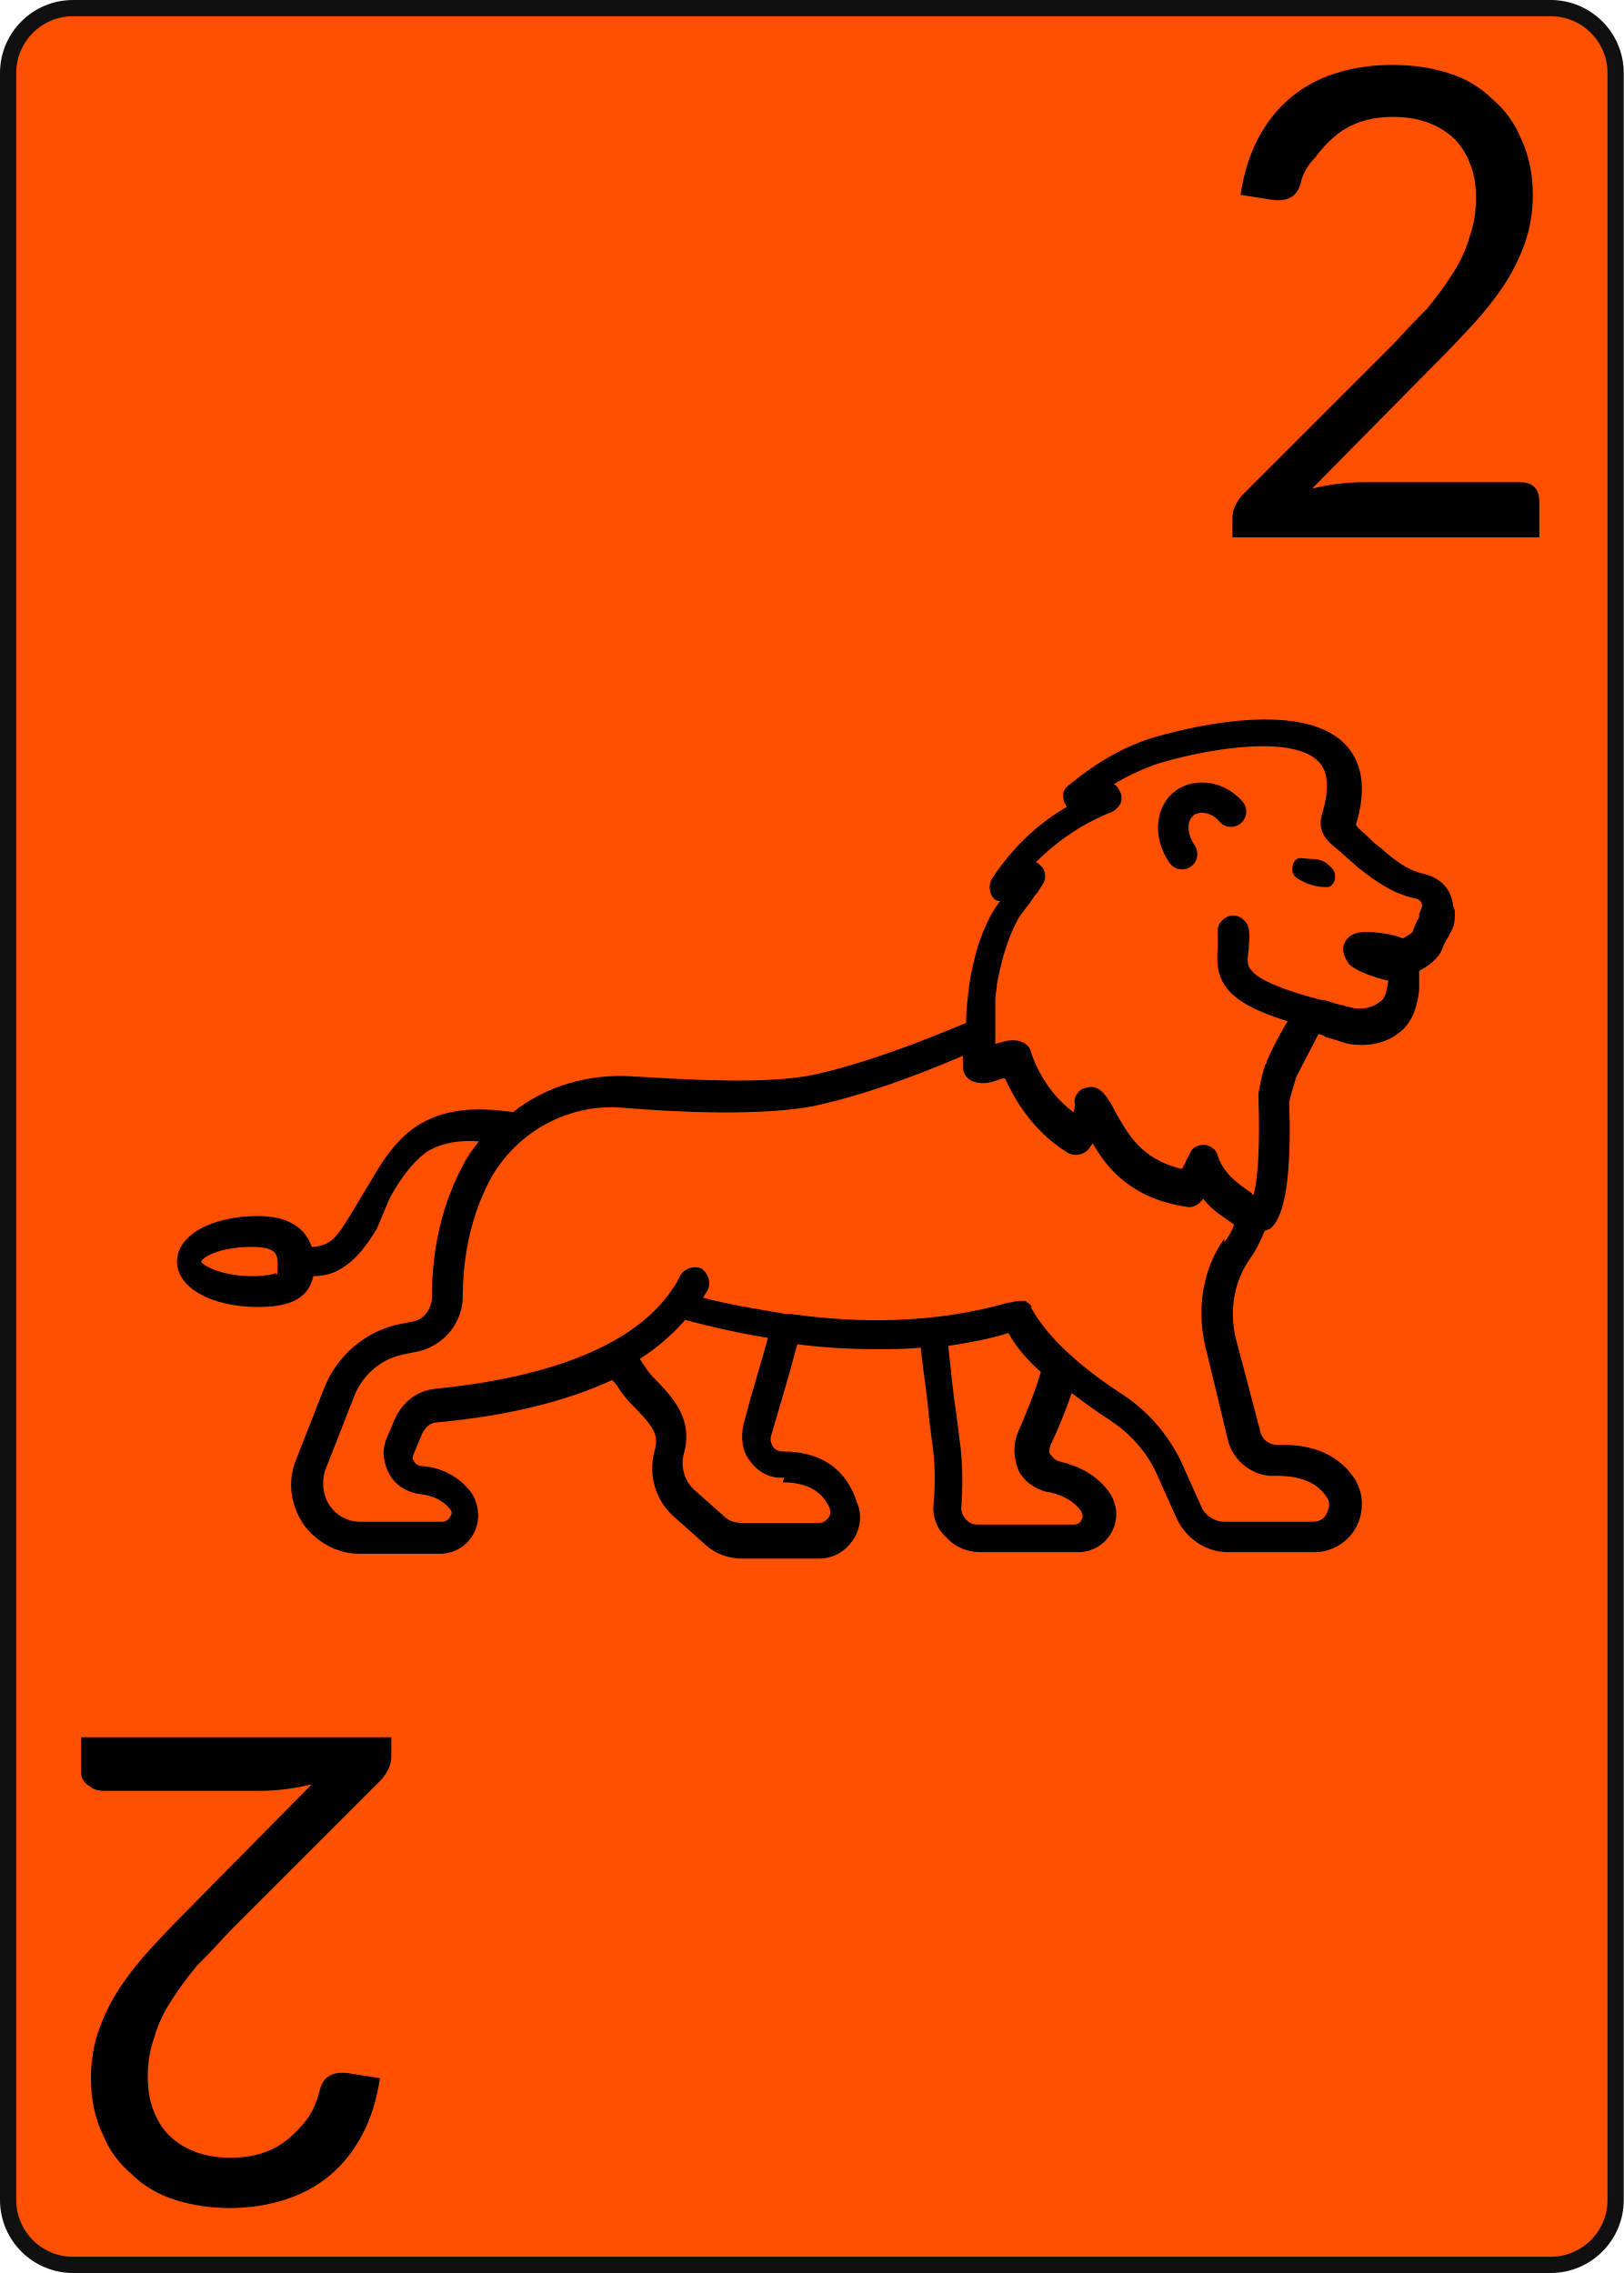
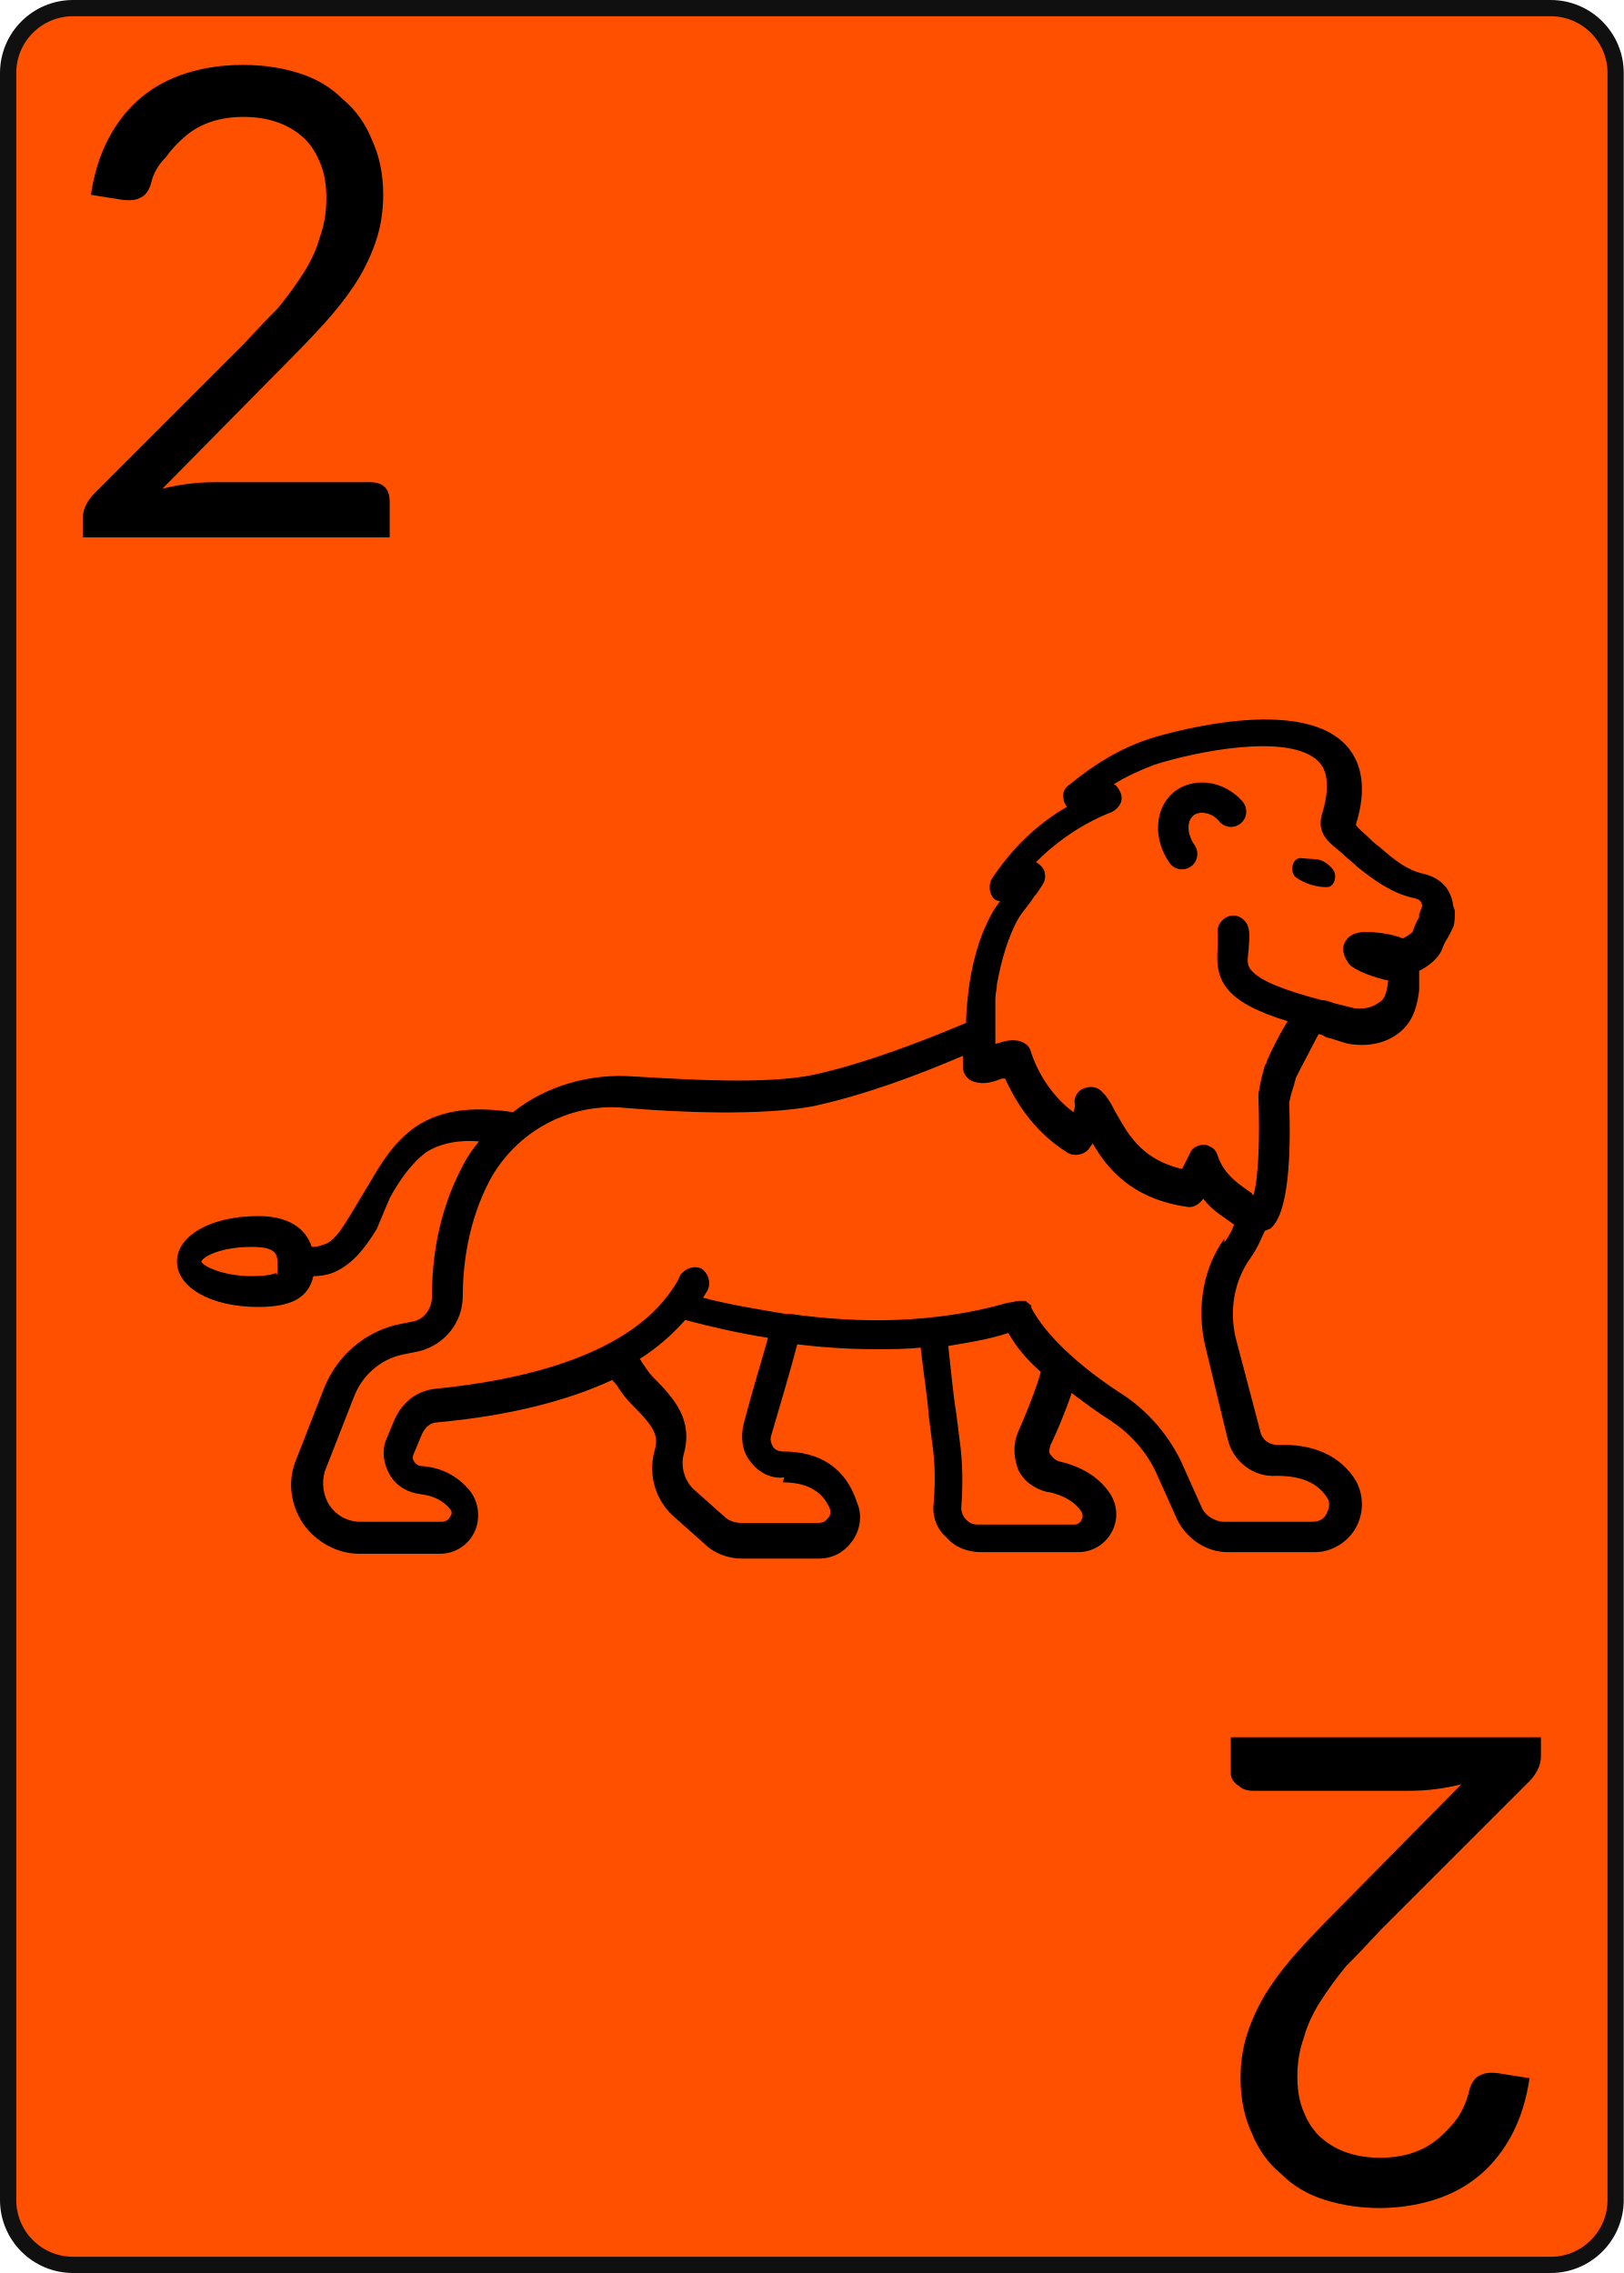
<svg xmlns="http://www.w3.org/2000/svg" width="100px" height="140px" viewbox="0 0 100 140">
  <rect x="0.5" y="0.5" width="99px" height="139px" rx="4px" ry="4px" style="fill:#ff5000;stroke-width:1px;stroke:#101010" />
  <g id="lion">
    <path style="fill:#000000;stroke:none" d="m 89.5,55.8 c -0.2,-1.6 -1.5,-1.9 -1.9,-2.0 -0.9,-0.2 -1.7,-0.8 -2.6,-1.6 -0.3,-0.2 -0.6,-0.5 -0.8,-0.7 -0.2,-0.2 -0.5,-0.4 -0.7,-0.7 0.7,-2.2 0.4,-3.9 -0.7,-5.0 -3.1,-3.1 -11.7,-0.4 -12.0,-0.3 -1.8,0.6 -3.3,1.5 -4.9,2.8 -0.3,0.2 -0.5,0.5 -0.4,0.9 0,0.2 0.1,0.3 0.2,0.5 -1.9,1.1 -3.4,2.6 -4.6,4.4 -0.2,0.3 -0.2,0.8 0,1.1 0.1,0.2 0.3,0.3 0.5,0.3 -0.1,0.1 -0.2,0.3 -0.3,0.4 -0.8,1.3 -1.3,2.8 -1.6,4.7 -0.1,0.8 -0.2,1.6 -0.2,2.4 -2.6,1.1 -6.2,2.5 -9.4,3.2 -2.9,0.6 -7.7,0.3 -11.1,0.1 -2.7,-0.2 -5.4,0.6 -7.4,2.2 -2.1,-0.3 -4.2,-0.3 -6.0,0.9 -1.3,0.9 -2.1,2.2 -2.8,3.4 l -1.2,2.0 c -0.5,0.8 -0.9,1.5 -1.5,1.8 -0.3,0.1 -0.5,0.2 -0.9,0.2 -0.4,-1.2 -1.5,-1.9 -3.3,-1.9 -2.9,0 -5.0,1.2 -5.0,2.8 0,1.6 2.1,2.8 5.0,2.8 2.1,0 3.1,-0.6 3.4,-1.9 0.5,0 1.1,-0.1 1.6,-0.4 1.1,-0.6 1.8,-1.7 2.3,-2.5 L 24.0,73.8 c 0.6,-1.1 1.3,-2.1 2.2,-2.8 0.9,-0.6 2.1,-0.8 3.3,-0.7 -0.4,0.5 -0.7,0.9 -1.0,1.5 -1.6,3.0 -1.9,6.0 -1.9,8.1 0,0.7 -0.5,1.4 -1.2,1.5 l -1.0,0.2 c -2.0,0.5 -3.6,1.9 -4.4,3.8 l -1.8,4.6 c -0.5,1.3 -0.3,2.7 0.5,3.9 0.8,1.1 2.1,1.8 3.4,1.8 h 5.0 c 0.9,0 1.7,-0.5 2.1,-1.3 0.4,-0.8 0.3,-1.8 -0.2,-2.5 -0.7,-0.9 -1.7,-1.5 -3.0,-1.6 -0.2,0 -0.4,-0.1 -0.5,-0.3 -0.1,-0.1 -0.1,-0.3 0,-0.5 l 0.5,-1.2 c 0.2,-0.4 0.5,-0.7 1.0,-0.7 4.3,-0.4 7.9,-1.3 10.7,-2.6 0.1,0.1 0.3,0.3 0.4,0.5 0.2,0.3 0.5,0.7 0.8,1.0 1.4,1.4 1.7,1.9 1.4,2.9 -0.4,1.5 0.1,3.1 1.3,4.1 l 1.8,1.6 c 0.6,0.6 1.5,0.9 2.3,0.9 l 4.7,0 c 0.9,0 1.6,-0.4 2.1,-1.1 0.5,-0.7 0.6,-1.6 0.3,-2.3 C 52.1,90.4 50.5,89.4 48.2,89.4 c -0.2,0 -0.5,-0.1 -0.6,-0.3 -0.1,-0.2 -0.2,-0.4 -0.1,-0.7 0.7,-2.4 1.1,-3.7 1.6,-5.6 1.6,0.2 3.2,0.3 4.9,0.3 0.9,0 1.8,0 2.7,-0.1 0.2,1.8 0.4,2.9 0.5,4.2 l 0.2,1.6 c 0.2,1.3 0.2,2.5 0.1,3.8 -0.1,0.8 0.2,1.6 0.8,2.1 0.5,0.6 1.3,0.9 2.1,0.9 l 6.0,0 c 0.9,0 1.7,-0.5 2.1,-1.3 0.4,-0.8 0.3,-1.7 -0.2,-2.4 -0.7,-1.0 -1.8,-1.6 -3.1,-1.9 -0.3,-0.1 -0.4,-0.3 -0.5,-0.4 -0.1,-0.1 -0.1,-0.3 0,-0.6 0.3,-0.6 0.9,-2.0 1.3,-3.2 0.8,0.6 1.6,1.2 2.4,1.7 1.2,0.8 2.2,1.9 2.8,3.2 l 1.3,2.9 c 0.6,1.2 1.8,2.0 3.1,2.0 h 5.4 c 1.0,0 2.0,-0.6 2.5,-1.5 0.5,-0.9 0.5,-2.0 0,-2.9 -0.9,-1.5 -2.6,-2.3 -4.8,-2.2 -0.5,0 -1.0,-0.3 -1.1,-0.9 L 76.1,82.4 c -0.4,-1.7 -0.1,-3.5 0.9,-4.9 0.5,-0.7 0.7,-1.3 0.9,-1.7 0.1,0 0.2,-0.1 0.3,-0.1 1.2,-0.9 1.3,-4.7 1.2,-7.8 0.1,-0.5 0.2,-0.8 0.3,-1.1 0,-0.1 0.1,-0.3 0.1,-0.4 0.5,-1.0 1.1,-2.1 1.4,-2.7 0.2,0 0.3,0.1 0.5,0.2 0.5,0.1 0.9,0.3 1.4,0.4 1.3,0.2 2.4,-0.1 3.2,-0.8 0.8,-0.7 1.0,-1.7 1.1,-2.5 0,-0.3 0,-0.5 0,-0.7 v -0.3 c 0,0 0,-0.1 0,-0.2 0.6,-0.3 1.2,-0.8 1.4,-1.3 0.1,-0.3 0.2,-0.5 0.4,-0.8 0.1,-0.2 0.2,-0.4 0.3,-0.6 0.1,-0.3 0.1,-0.6 0.1,-1.0 z M 17.0,78.4 c 0,0 -0.3,0.2 -1.5,0.2 -1.9,0 -3.1,-0.7 -3.1,-0.9 0.1,-0.3 1.2,-0.9 3.1,-0.9 1.6,0 1.6,0.5 1.6,1.2 0,0.4 0,0.5 -0.1,0.5 z m 31.2,12.9 c 2.2,0 2.7,1.2 2.9,1.6 0.1,0.3 0,0.5 -0.1,0.6 -0.1,0.1 -0.2,0.3 -0.6,0.3 H 45.7 c -0.4,0 -0.8,-0.1 -1.1,-0.4 l -1.8,-1.6 c -0.6,-0.5 -0.9,-1.4 -0.7,-2.2 0.6,-2.1 -0.5,-3.4 -1.9,-4.8 -0.2,-0.2 -0.4,-0.5 -0.6,-0.8 -0.1,-0.1 -0.1,-0.2 -0.2,-0.3 1.1,-0.7 2.0,-1.5 2.8,-2.4 1.5,0.4 3.2,0.8 5.1,1.1 -0.5,1.8 -0.9,3.0 -1.5,5.3 -0.2,0.8 -0.1,1.7 0.4,2.3 0.5,0.7 1.3,1.1 2.1,1.0 z m 16.4,0.6 c 0.9,0.2 1.6,0.6 2.0,1.2 0.1,0.2 0.1,0.4 0,0.5 0,0.1 -0.2,0.3 -0.4,0.3 h -6.0 c -0.3,0 -0.5,-0.1 -0.7,-0.3 -0.2,-0.2 -0.3,-0.5 -0.3,-0.7 0.1,-1.4 0.1,-2.8 -0.1,-4.2 l -0.2,-1.6 c -0.2,-1.2 -0.3,-2.4 -0.5,-4.2 1.2,-0.2 2.5,-0.4 3.7,-0.8 0.5,0.9 1.2,1.7 2.0,2.4 -0.3,1.1 -1.0,2.8 -1.4,3.7 -0.3,0.7 -0.3,1.5 0,2.3 0.3,0.7 1.0,1.2 1.8,1.4 z M 75.4,76.3 c -1.3,1.8 -1.7,4.2 -1.2,6.5 l 1.4,5.8 c 0.3,1.4 1.6,2.4 3.0,2.3 1.5,0 2.5,0.4 3.1,1.3 0.3,0.4 0.1,0.8 0,1.03 -0.1,0.2 -0.3,0.5 -0.9,0.5 h -5.4 c -0.6,0 -1.2,-0.4 -1.4,-0.9 l -1.3,-2.9 c -0.8,-1.6 -2.0,-3.0 -3.5,-4.0 -2.8,-1.8 -4.8,-3.7 -5.7,-5.4 0,0 0,0 0,0 0,0 0.1,-0.1 -0.1,-0.2 l 0,0 c 0,0 -0.1,-0.1 -0.1,-0.1 0,0 0,0 0,0 0,0 -0.1,-0 -0.1,-0.1 0,0 0,0 -0.1,0 0,0 -0.1,0 -0.1,0 0,0 -0.1,0 -0.1,0 0,0 0,0 -0.1,0 h -0.1 0 0 0 c -0.2,0 -0.3,0.1 -0.6,0.1 -4.5,1.3 -9.2,1.3 -13.4,0.7 h 0 c -0.1,0 -0.2,0 -0.3,0 -1.8,-0.3 -3.6,-0.6 -5.1,-1.0 0.1,-0.2 0.2,-0.3 0.3,-0.5 0.2,-0.5 0,-1.0 -0.4,-1.3 -0.5,-0.2 -1.0,0 -1.3,0.4 -0.2,0.5 -0.5,0.9 -0.8,1.3 -2.9,3.8 -9.2,5.2 -14.2,5.7 -1.2,0.1 -2.1,0.8 -2.6,1.9 l -0.5,1.2 c -0.3,0.7 -0.2,1.5 0.2,2.2 0.4,0.7 1.1,1.1 1.9,1.2 0.8,0.1 1.4,0.4 1.8,0.9 0.2,0.2 0.1,0.4 0,0.5 0,0.1 -0.2,0.3 -0.5,0.3 h -5.0 c -0.8,0 -1.5,-0.4 -1.9,-1.0 -0.4,-0.6 -0.5,-1.4 -0.3,-2.1 l 1.8,-4.6 c 0.5,-1.3 1.6,-2.3 3.0,-2.6 l 1.0,-0.2 c 1.6,-0.4 2.7,-1.8 2.7,-3.4 0,-1.8 0.3,-4.6 1.7,-7.2 1.6,-2.9 4.8,-4.7 8.2,-4.4 3.5,0.3 8.5,0.5 11.7,-0.1 3.2,-0.7 6.4,-1.9 9.2,-3.1 v 0.7 c 0,0.4 0.3,0.8 0.7,0.9 0.6,0.2 1.2,0 1.7,-0.2 0,0 0.1,0 0.2,0 0.5,1.1 1.6,3.2 3.9,4.6 0.4,0.2 0.9,0.1 1.2,-0.2 0.1,-0.1 0.2,-0.3 0.3,-0.4 0.8,1.4 2.3,3.4 5.8,3.9 0.4,0.1 0.8,-0.2 1.0,-0.5 0.6,0.8 1.4,1.2 1.9,1.6 h 0 c -0.1,0.3 -0.3,0.7 -0.6,1.1 z M 86.8,58.2 c 0.1,0.1 0.1,0.2 0.2,0.3 0,-0.1 -0.1,-0.2 -0.2,-0.3 z m 0.6,-1.7 c -0.2,0.3 -0.3,0.6 -0.4,0.9 -0.1,0.1 -0.4,0.3 -0.6,0.4 -0.7,-0.3 -1.8,-0.4 -2.2,-0.4 -0.3,0 -1.1,0 -1.4,0.7 -0.2,0.4 0,0.9 0.3,1.3 0.4,0.4 1.5,0.8 2.4,1.0 -0.1,0.7 -0.2,1.1 -0.5,1.3 -0.3,0.2 -0.7,0.5 -1.6,0.4 -0.4,-0.1 -0.8,-0.2 -1.2,-0.3 -0.3,-0.1 -0.5,-0.2 -0.8,-0.2 -2.3,-0.6 -3.8,-1.2 -4.3,-1.8 -0.3,-0.3 -0.3,-0.6 -0.2,-1.3 0,-0.4 0.1,-0.8 0,-1.3 -0.1,-0.5 -0.6,-0.9 -1.1,-0.8 -0.5,0.1 -0.9,0.6 -0.8,1.1 0,0.2 0,0.5 0,0.8 -0.2,2.1 0.4,3.4 4.3,4.6 -0.5,0.8 -1.0,1.8 -1.3,2.5 0,0.1 0,0.1 -0.1,0.2 0,0.1 -0.1,0.3 -0.1,0.4 -0.1,0.3 -0.2,0.8 -0.3,1.4 0,0.1 0,0.1 0,0.2 0.1,2.5 0,5.0 -0.3,6.0 0,0 -0.1,0 -0.1,-0.1 -0.7,-0.5 -1.7,-1.1 -2.1,-2.3 -0.1,-0.4 -0.4,-0.6 -0.8,-0.7 -0.4,0 -0.8,0.2 -0.9,0.5 l -0.5,1.0 c -2.6,-0.6 -3.4,-2.3 -4.1,-3.5 -0.3,-0.6 -0.6,-1.1 -1.0,-1.4 -0.3,-0.2 -0.7,-0.2 -1.1,0 -0.3,0.2 -0.5,0.6 -0.4,0.9 0,0.1 0,0.3 -0.1,0.5 -2.0,-1.5 -2.6,-3.7 -2.6,-3.7 -0.1,-0.4 -0.4,-0.6 -0.8,-0.7 -0.6,-0.1 -1.0,0.1 -1.4,0.2 l 0,-2.7 c 0,0 0,0.1 0,-0.1 0,-0.3 0.1,-0.6 0.1,-0.9 0.3,-1.6 0.7,-2.9 1.3,-4.0 0.3,-0.5 0.7,-0.9 1.0,-1.4 0.2,-0.2 0.3,-0.4 0.5,-0.7 0.2,-0.3 0.2,-0.6 0.1,-0.9 -0.1,-0.2 -0.3,-0.4 -0.5,-0.5 1.3,-1.3 2.9,-2.4 4.7,-3.1 0.2,-0.1 0.4,-0.3 0.5,-0.5 0.1,-0.2 0.1,-0.5 0,-0.7 -0.1,-0.2 -0.2,-0.4 -0.4,-0.5 0.8,-0.5 1.7,-0.9 2.5,-1.2 2.5,-0.8 8.3,-2.0 10.1,-0.2 0.6,0.6 0.7,1.7 0.2,3.3 -0.1,0.4 -0.2,1.1 0.6,1.8 0.2,0.2 0.5,0.4 0.7,0.6 0.3,0.3 0.6,0.5 0.9,0.8 1.0,0.8 2.1,1.6 3.4,1.9 0.5,0.1 0.5,0.2 0.6,0.5 v 0 c -0.1,0.2 -0.1,0.3 -0.2,0.5 z" />
    <path style="fill:#000000;stroke:none" d="m 80.988,52.916 c -0.284,-0.016 -0.585,-0.031 -0.869,-0.063 -0.537,-0.047 -0.743,0.9 -0.268,1.217 0.569,0.379 1.248,0.585 1.896,0.569 0.442,-0.016 0.648,-0.743 0.316,-1.122 -0.3,-0.363 -0.679,-0.584 -1.074,-0.6 z" />
    <path style="fill:#000000;stroke:none" d="m 74.304,48.207 c -0.774,-0.063 -1.501,0.142 -2.054,0.616 -1.153,0.995 -1.248,2.86 -0.221,4.329 0.19,0.268 0.474,0.395 0.774,0.395 0.19,0 0.379,-0.063 0.537,-0.174 0.426,-0.3 0.521,-0.885 0.237,-1.311 -0.474,-0.663 -0.506,-1.469 -0.095,-1.817 0.158,-0.142 0.395,-0.206 0.663,-0.174 0.363,0.031 0.695,0.221 0.932,0.506 0.332,0.411 0.916,0.474 1.327,0.142 0.411,-0.332 0.458,-0.916 0.142,-1.327 -0.585,-0.68 -1.391,-1.107 -2.244,-1.186 z" />
  </g>
-   <path id="number-top-right" style="fill:#000000;stroke:none" d="m 85.8,4.0 q 1.8,0 3.4,0.5 1.6,0.5 2.7,1.6 1.2,1.0 1.8,2.5 Q 94.4,10.1 94.4,12.0 q 0,1.6 -0.5,3.0 -0.5,1.4 -1.3,2.6 -0.8,1.2 -1.9,2.4 -1.1,1.2 -2.3,2.4 l -7.6,7.7 q 0.8,-0.2 1.6,-0.3 0.8,-0.1 1.6,-0.1 h 9.6 q 0.6,0 0.9,0.3 0.3,0.3 0.3,0.9 v 2.2 H 75.9 v -1.2 q 0,-0.4 0.2,-0.8 0.2,-0.4 0.5,-0.7 l 9.2,-9.2 q 1.1,-1.2 2.1,-2.2 0.9,-1.1 1.6,-2.2 0.7,-1.1 1.0,-2.2 0.4,-1.1 0.4,-2.4 0,-1.3 -0.4,-2.2 -0.4,-1.0 -1.1,-1.6 -0.7,-0.6 -1.6,-0.9 -0.9,-0.3 -2.0,-0.3 -1.1,0 -2.0,0.3 -0.9,0.3 -1.6,0.9 -0.7,0.6 -1.2,1.3 Q 80.3,10.4 80.1,11.3 q -0.2,0.7 -0.7,0.9 -0.4,0.2 -1.1,0.1 l -1.9,-0.3 q 0.3,-2.0 1.1,-3.5 0.8,-1.5 2.0,-2.5 1.2,-1.0 2.8,-1.5 1.6,-0.5 3.4,-0.5 z" />
-   <path id="number-bottom-left" style="fill:#000000;stroke:none" d="m 14.2,136.0 q -1.8,0 -3.4,-0.5 -1.6,-0.5 -2.7,-1.6 -1.2,-1.0 -1.8,-2.5 -0.7,-1.5 -0.7,-3.4 0,-1.6 0.5,-3.0 0.5,-1.4 1.3,-2.6 0.8,-1.2 1.9,-2.4 1.1,-1.2 2.3,-2.4 l 7.6,-7.7 q -0.8,0.2 -1.6,0.3 -0.8,0.1 -1.6,0.1 h -9.6 q -0.6,0 -0.9,-0.3 Q 5.0,109.7 5.0,109.2 v -2.2 h 19.1 v 1.2 q 0,0.4 -0.2,0.8 -0.2,0.4 -0.5,0.7 l -9.2,9.2 q -1.1,1.2 -2.1,2.2 -0.9,1.1 -1.6,2.2 -0.7,1.1 -1.0,2.2 -0.4,1.1 -0.4,2.4 0,1.3 0.4,2.2 0.4,1.0 1.1,1.6 0.7,0.6 1.6,0.9 0.9,0.3 2.0,0.3 1.1,0 2.0,-0.3 0.9,-0.3 1.6,-0.9 0.7,-0.6 1.2,-1.3 0.5,-0.8 0.7,-1.7 0.2,-0.7 0.7,-0.9 0.4,-0.2 1.1,-0.1 l 1.9,0.3 q -0.3,2.0 -1.1,3.5 -0.8,1.5 -2.0,2.5 -1.2,1.0 -2.8,1.5 -1.6,0.5 -3.4,0.5 z" />
+   <path id="number-top-left" style="fill:#000000;stroke:none" d="m 15.0,4.0 q 1.8,0 3.4,0.5 1.6,0.5 2.7,1.6 1.2,1 1.8,2.5 0.7,1.5 0.7,3.4 0,1.6 -0.5,3 -0.5,1.4 -1.3,2.6 -0.8,1.2 -1.9,2.4 -1.1,1.2 -2.3,2.4 L 10.0,30.1 q 0.8,-0.2 1.6,-0.3 0.8,-0.1 1.6,-0.1 h 9.6 q 0.6,0 0.9,0.3 0.3,0.3 0.3,0.9 v 2.2 H 5.1 v -1.2 q 0,-0.4 0.2,-0.8 0.2,-0.4 0.5,-0.7 L 15.0,21.2 q 1.1,-1.2 2.1,-2.2 0.9,-1.1 1.6,-2.2 0.7,-1.1 1.0,-2.2 0.4,-1.1 0.4,-2.4 0,-1.3 -0.4,-2.2 Q 19.3,9 18.6,8.4 17.9,7.8 17,7.5 16.1,7.2 15,7.2 13.9,7.2 13,7.5 12.1,7.8 11.4,8.4 10.7,9 10.2,9.7 9.5,10.4 9.3,11.3 9.1,12 8.6,12.2 8.2,12.4 7.5,12.3 L 5.6,12.0 Q 5.9,10.0 6.7,8.5 7.5,7 8.7,6.0 9.9,5 11.5,4.5 13.1,4 14.9,4.0 Z" />
+   <path id="number-bottom-right" style="fill:#000000;stroke:none" d="m 85.0,136.0 q -1.8,0 -3.4,-0.5 -1.6,-0.5 -2.7,-1.6 -1.2,-1 -1.8,-2.5 -0.7,-1.5 -0.7,-3.4 0,-1.6 0.5,-3 0.5,-1.4 1.3,-2.6 0.8,-1.2 1.9,-2.4 1.1,-1.2 2.3,-2.4 l 7.6,-7.7 q -0.8,0.2 -1.6,0.3 -0.8,0.1 -1.6,0.1 h -9.6 q -0.6,0 -0.9,-0.3 -0.5,-0.3 -0.5,-0.8 V 107.0 h 19.1 v 1.2 q 0,0.4 -0.2,0.8 -0.2,0.4 -0.5,0.7 l -9.2,9.2 q -1.1,1.2 -2.1,2.2 -0.9,1.1 -1.6,2.2 -0.7,1.1 -1.0,2.2 -0.4,1.1 -0.4,2.4 0,1.3 0.4,2.2 0.4,1 1.1,1.6 0.7,0.6 1.6,0.9 0.9,0.3 2,0.3 1.1,0 2,-0.3 0.9,-0.3 1.6,-0.9 0.7,-0.6 1.2,-1.3 0.5,-0.8 0.7,-1.7 0.2,-0.7 0.7,-0.9 0.4,-0.2 1.1,-0.1 l 1.9,0.3 q -0.3,2 -1.1,3.5 -0.8,1.5 -2,2.5 -1.2,1 -2.8,1.5 -1.6,0.5 -3.4,0.5 z" />
</svg>
